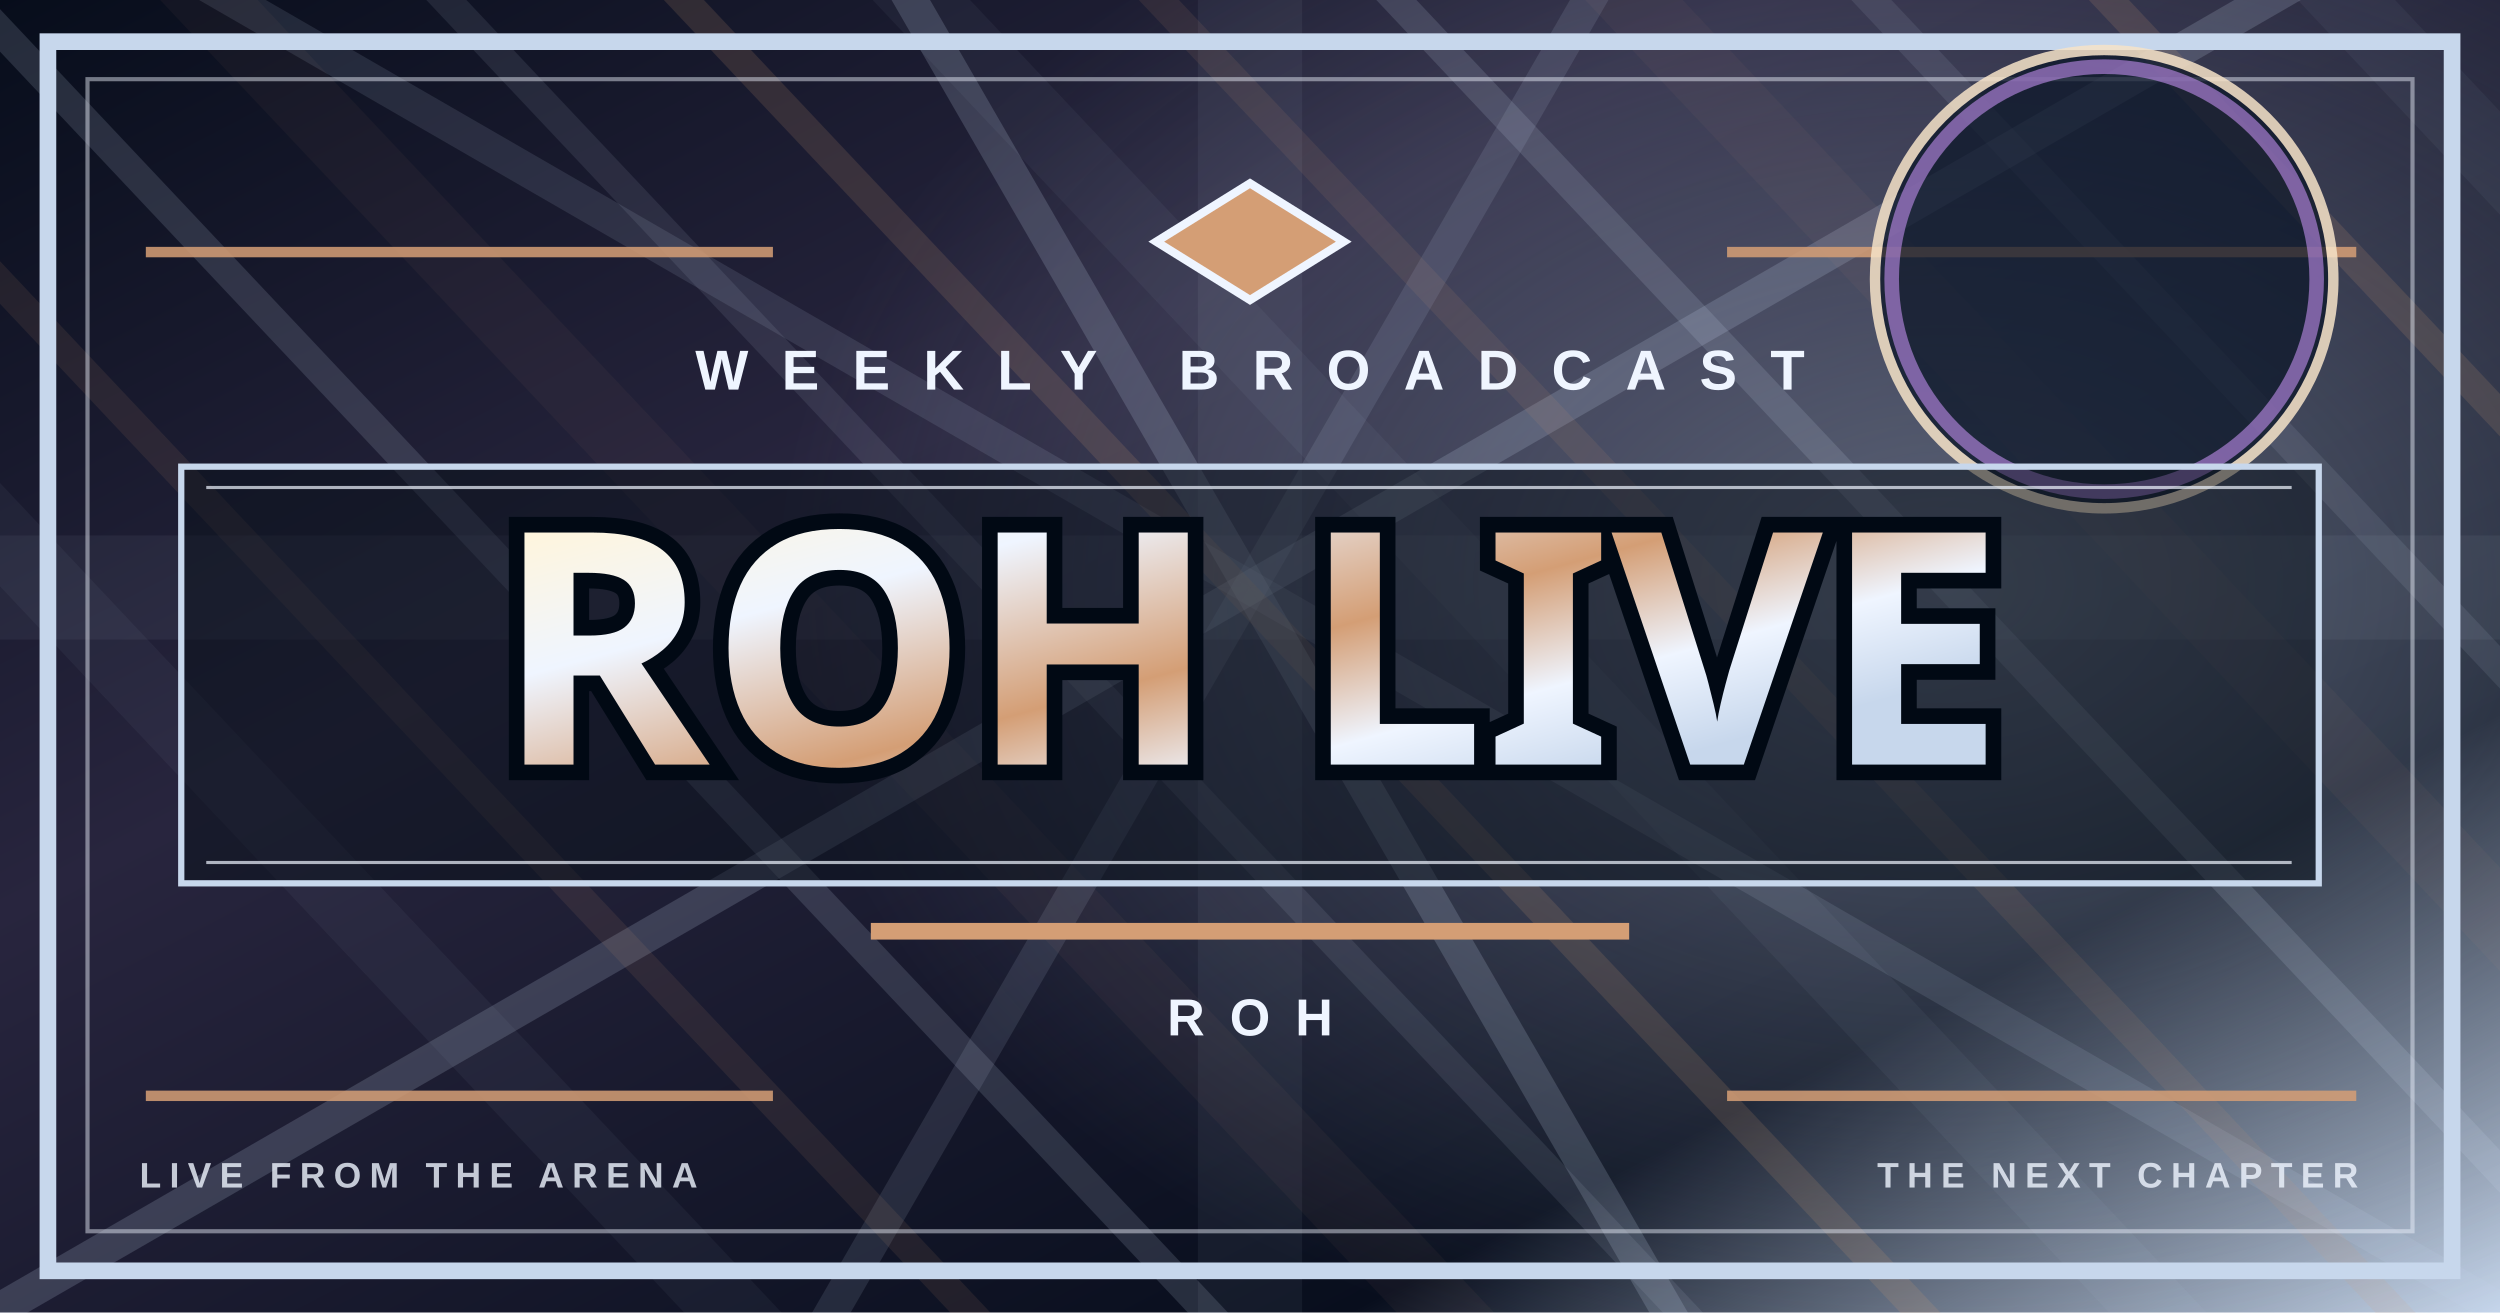
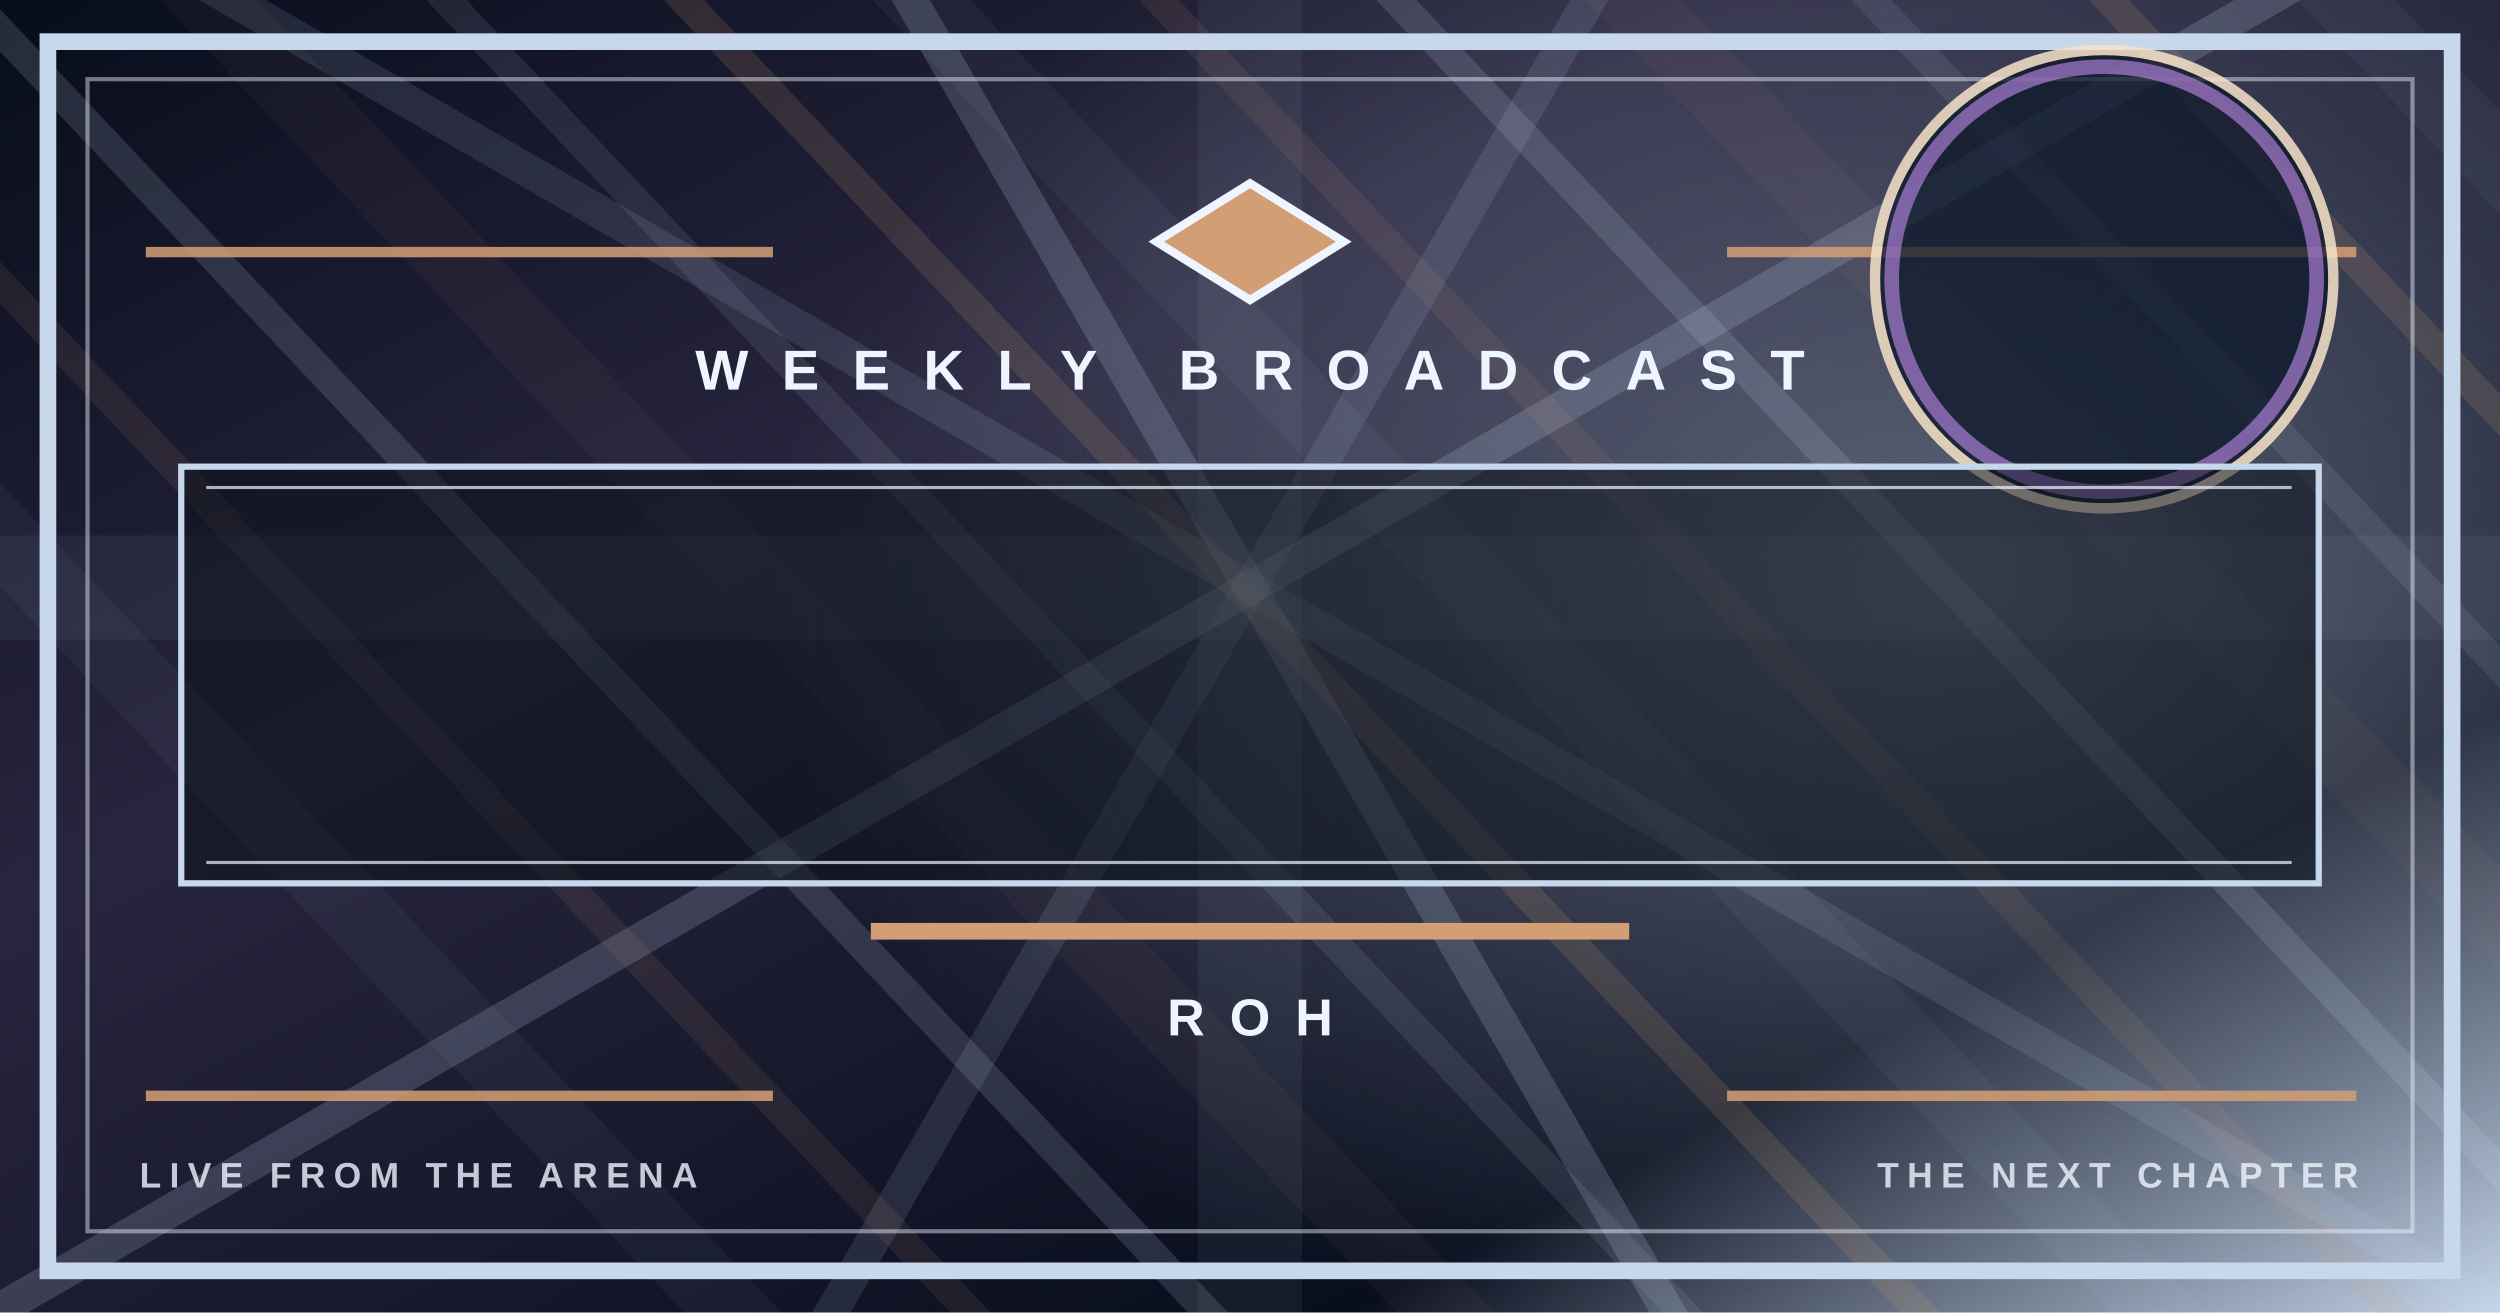
<svg xmlns="http://www.w3.org/2000/svg" width="1200" height="630" viewBox="0 0 1200 630" role="img" aria-label="ROH LIVE event art">
  <defs>
    <linearGradient id="sky" x1="0" y1="0" x2="1" y2="1">
      <stop stop-color="#070d1b" />
      <stop offset=".35" stop-color="#28253e" />
      <stop offset=".77" stop-color="#080e1d" />
      <stop offset="1" stop-color="#c7d7ec" />
    </linearGradient>
    <linearGradient id="chrome" x1="0" y1="0" x2="1" y2=".6">
      <stop stop-color="#fff5dc" />
      <stop offset=".27" stop-color="#eff5ff" />
      <stop offset=".59" stop-color="#d49e75" />
      <stop offset=".81" stop-color="#eff5ff" />
      <stop offset="1" stop-color="#c7d7ec" />
    </linearGradient>
    <radialGradient id="spot">
      <stop stop-color="#c7d7ec" stop-opacity=".39" />
      <stop offset="1" stop-color="#c7d7ec" stop-opacity="0" />
    </radialGradient>
  </defs>
  <path fill="url(#sky)" d="M0 0h1200v630H0z" />
  <ellipse cx="935" cy="280" rx="570" ry="390" fill="url(#spot)" />
  <path d="M600 282L1680.0 282.0" stroke="#c7d7ec" stroke-width="50" opacity="0.06" />
  <path d="M600 282L1535.3 822.0" stroke="#c7d7ec" stroke-width="16" opacity="0.12" />
  <path d="M600 282L1140.0 1217.3" stroke="#c7d7ec" stroke-width="16" opacity="0.18" />
  <path d="M600 282L600.0 1362.0" stroke="#c7d7ec" stroke-width="50" opacity="0.06" />
  <path d="M600 282L60.0 1217.3" stroke="#c7d7ec" stroke-width="16" opacity="0.12" />
  <path d="M600 282L-335.3 822.0" stroke="#c7d7ec" stroke-width="16" opacity="0.18" />
  <path d="M600 282L-480.0 282.0" stroke="#c7d7ec" stroke-width="50" opacity="0.06" />
  <path d="M600 282L-335.3 -258.0" stroke="#c7d7ec" stroke-width="16" opacity="0.12" />
  <path d="M600 282L60.0 -653.3" stroke="#c7d7ec" stroke-width="16" opacity="0.18" />
  <path d="M600 282L600.0 -798.0" stroke="#c7d7ec" stroke-width="50" opacity="0.06" />
  <path d="M600 282L1140.0 -653.3" stroke="#c7d7ec" stroke-width="16" opacity="0.12" />
  <path d="M600 282L1535.3 -258.0" stroke="#c7d7ec" stroke-width="16" opacity="0.18" />
  <path d="M-270 -30L380 660" stroke="#c7d7ec" opacity="0.05" stroke-width="34" />
  <path d="M-156 -30L494 660" stroke="#d49e75" opacity="0.1" stroke-width="14" />
  <path d="M-42 -30L608 660" stroke="#c7d7ec" opacity="0.15" stroke-width="14" />
  <path d="M72 -30L722 660" stroke="#d49e75" opacity="0.05" stroke-width="34" />
  <path d="M186 -30L836 660" stroke="#c7d7ec" opacity="0.1" stroke-width="14" />
  <path d="M300 -30L950 660" stroke="#d49e75" opacity="0.15" stroke-width="14" />
  <path d="M414 -30L1064 660" stroke="#c7d7ec" opacity="0.05" stroke-width="34" />
  <path d="M528 -30L1178 660" stroke="#d49e75" opacity="0.1" stroke-width="14" />
  <path d="M642 -30L1292 660" stroke="#c7d7ec" opacity="0.15" stroke-width="14" />
  <path d="M756 -30L1406 660" stroke="#d49e75" opacity="0.05" stroke-width="34" />
  <path d="M870 -30L1520 660" stroke="#c7d7ec" opacity="0.1" stroke-width="14" />
  <path d="M984 -30L1634 660" stroke="#d49e75" opacity="0.15" stroke-width="14" />
  <path d="M1098 -30L1748 660" stroke="#c7d7ec" opacity="0.05" stroke-width="34" />
  <path d="M1212 -30L1862 660" stroke="#d49e75" opacity="0.1" stroke-width="14" />
  <path d="M1326 -30L1976 660" stroke="#c7d7ec" opacity="0.15" stroke-width="14" />
  <g id="ppw-event-crest" color="#c7d7ec" opacity=".34" transform="translate(-60 0)">
    <g fill="none" stroke="currentColor" stroke-width="9" stroke-linecap="round" stroke-linejoin="round">M905 78l-148 447M1011 78l116 447M960 130v68M952 240v84M941 380v115M775 513h342</g>
  </g>
  <path d="M23 20h1154v590H23Z" fill="none" stroke="#c7d7ec" stroke-width="8" />
  <path d="M42 38h1116v553H42Z" fill="none" stroke="#eff5ff" stroke-width="2" opacity=".46" />
  <path d="M70 121h301M829 121h302M70 526h301M829 526h302" stroke="#d49e75" stroke-width="5" opacity=".86" />
  <path d="M600 88l45 28-45 28-45-28Z" fill="#d49e75" stroke="#eff5ff" stroke-width="4" />
  <text x="600" y="187" font-family="Arial,sans-serif" text-anchor="middle" font-size="27" letter-spacing="16" font-weight="900" fill="#eff5ff">WEEKLY BROADCAST</text>
  <circle cx="1010" cy="134" r="110" fill="#0d1729e0" stroke="#f6e3c8" stroke-width="5" opacity=".85" />
  <circle cx="1010" cy="134" r="102" fill="none" stroke="#c08eec" stroke-width="7" opacity=".6" />
  <use href="#ppw-event-crest" transform="translate(1010 134) scale(.40) translate(-930 -280)" opacity=".98" />
  <path d="M87 224H1113V424H87Z" fill="#09101b82" stroke="#c7d7ec" stroke-width="3" />
  <path d="M99 234h1001M99 414h1001" stroke="#eff5ff" stroke-width="1.5" opacity=".7" />
-   <text x="600" y="367" text-anchor="middle" font-family="Impact,'Arial Black',sans-serif" font-size="156" font-weight="1000" textLength="786.24" lengthAdjust="spacingAndGlyphs" fill="url(#chrome)" stroke="#010914" stroke-width="15" paint-order="stroke">ROH LIVE</text>
  <path d="M418 447h364" stroke="#d49e75" stroke-width="8" />
  <text x="600" y="497" text-anchor="middle" fill="#eff5ff" font-family="Arial,sans-serif" font-size="25" font-weight="900" letter-spacing="12">ROH</text>
  <text x="67" y="570" fill="#eff5ff" opacity=".8" font-family="Arial,sans-serif" font-size="17" font-weight="900" letter-spacing="4">LIVE FROM THE ARENA</text>
  <text x="1132" y="570" text-anchor="end" fill="#eff5ff" opacity=".8" font-family="Arial,sans-serif" font-size="17" font-weight="900" letter-spacing="4">THE NEXT CHAPTER</text>
</svg>
